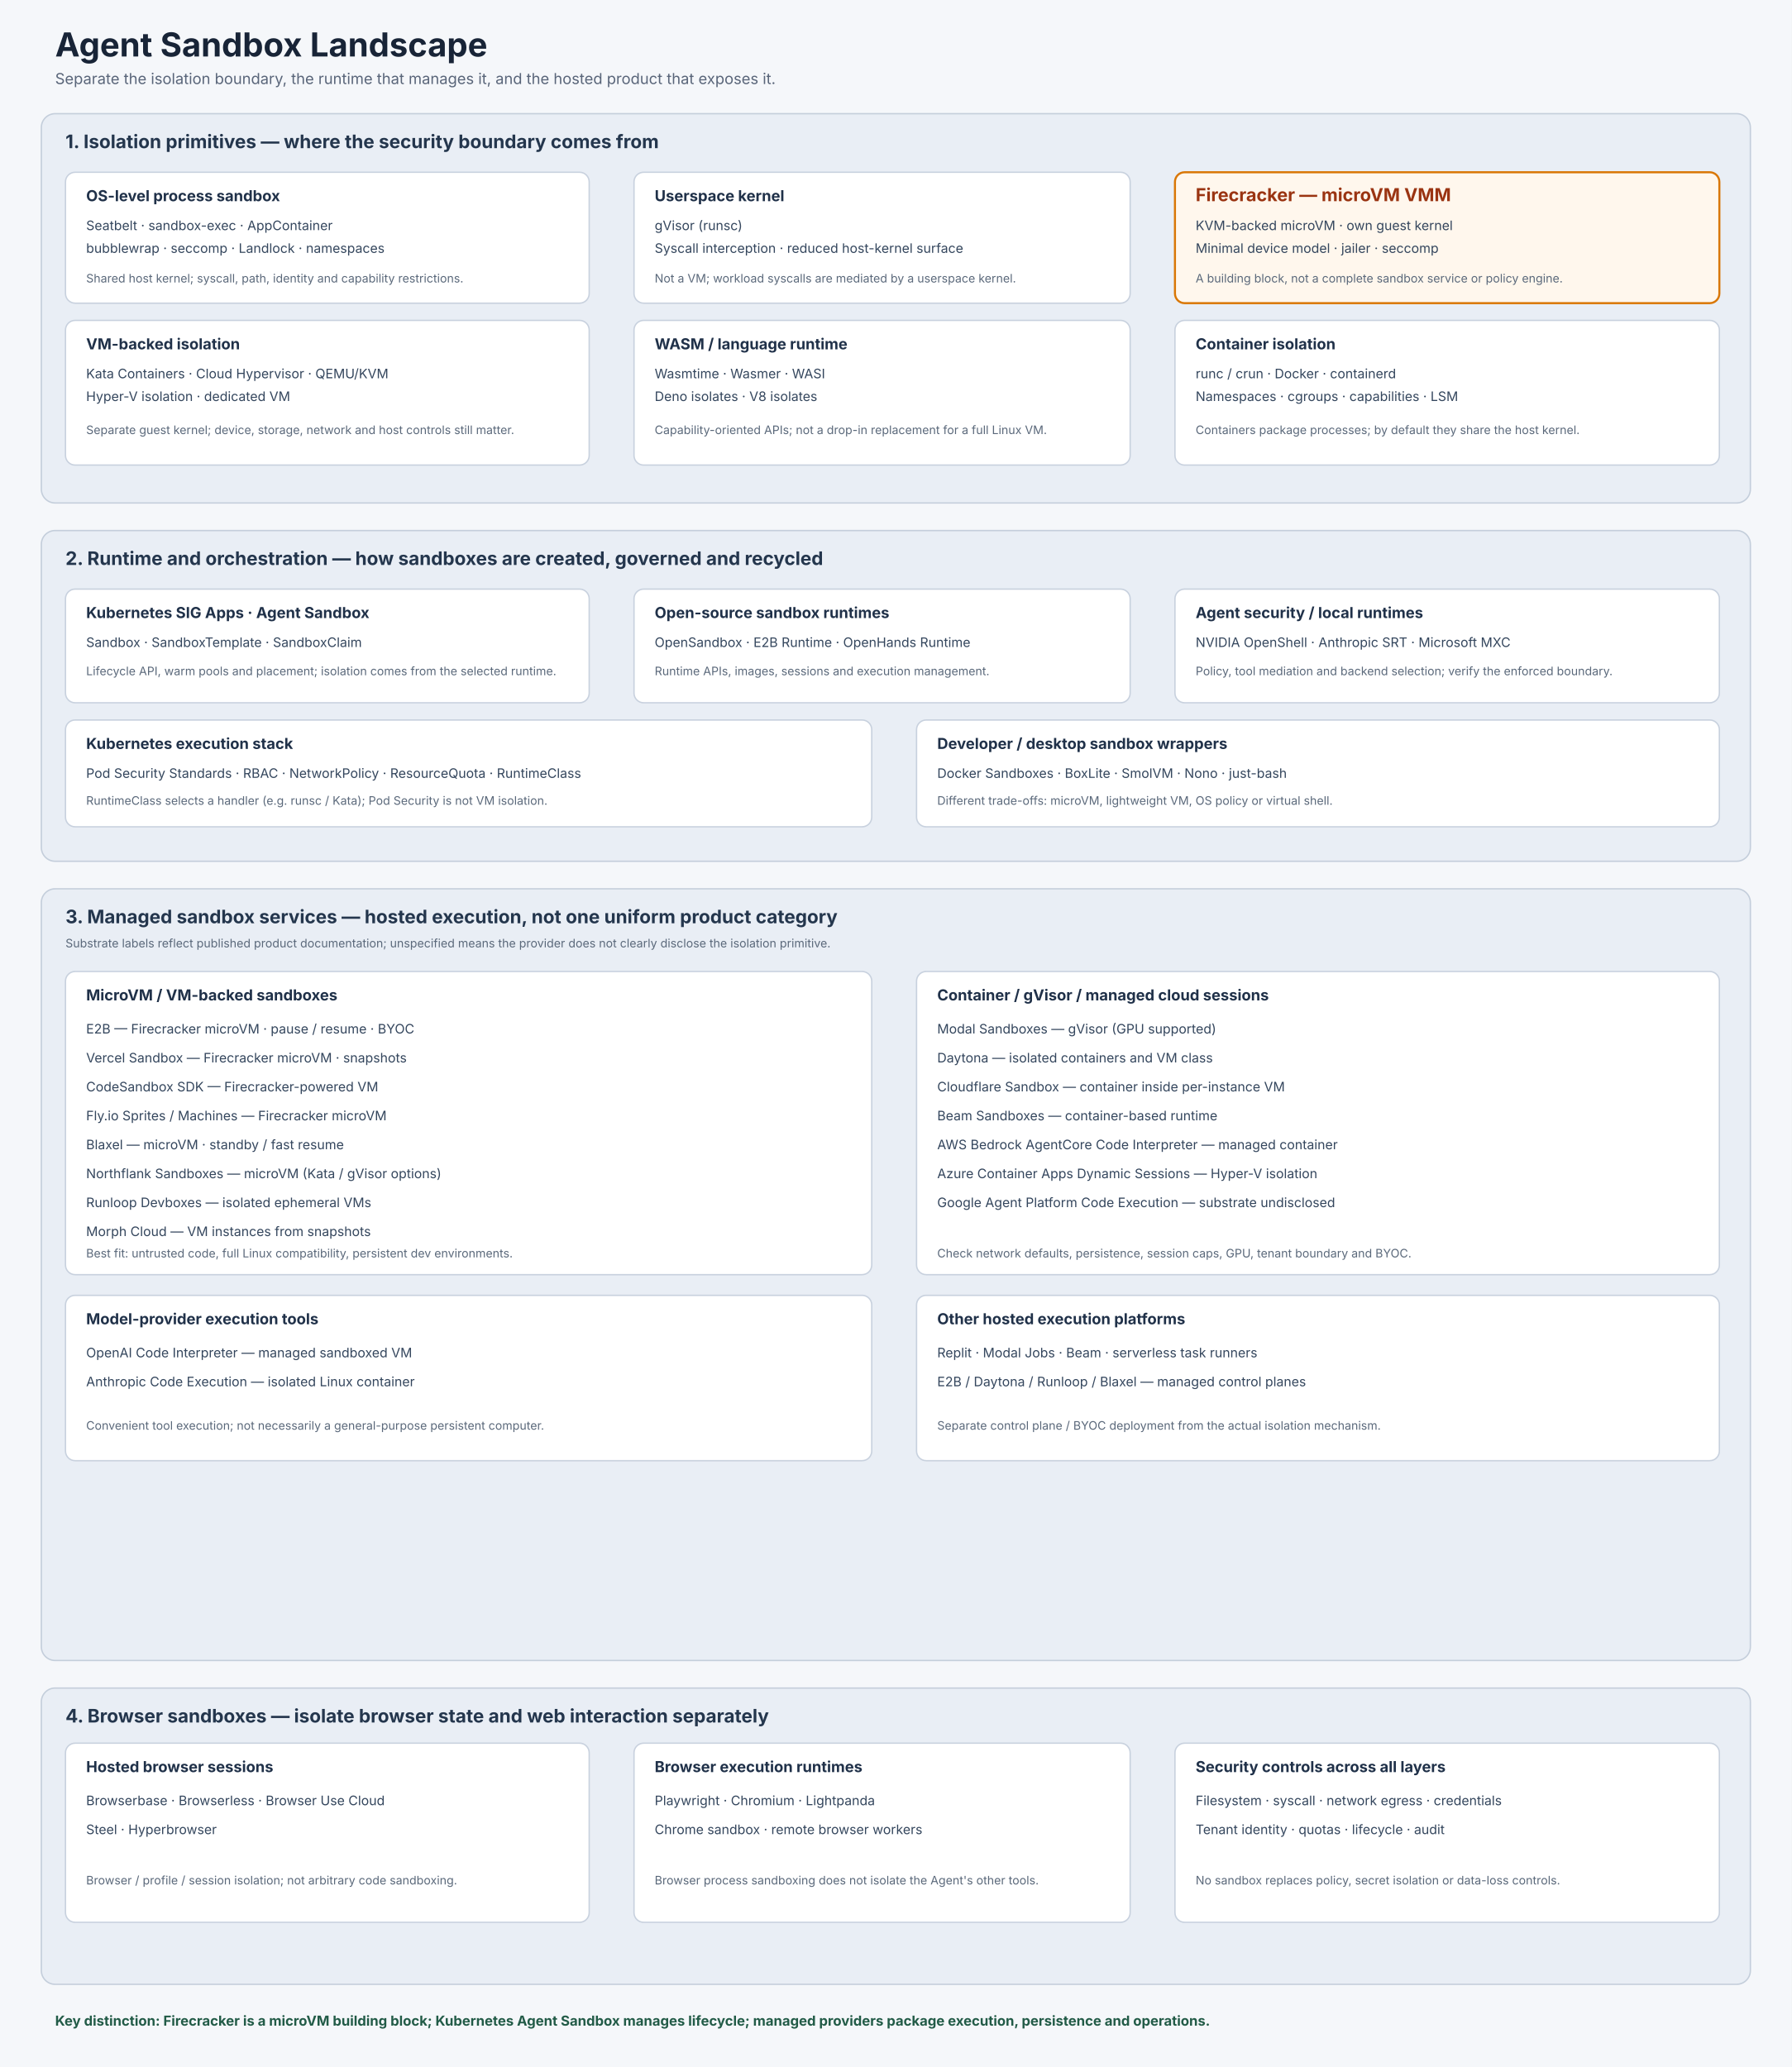
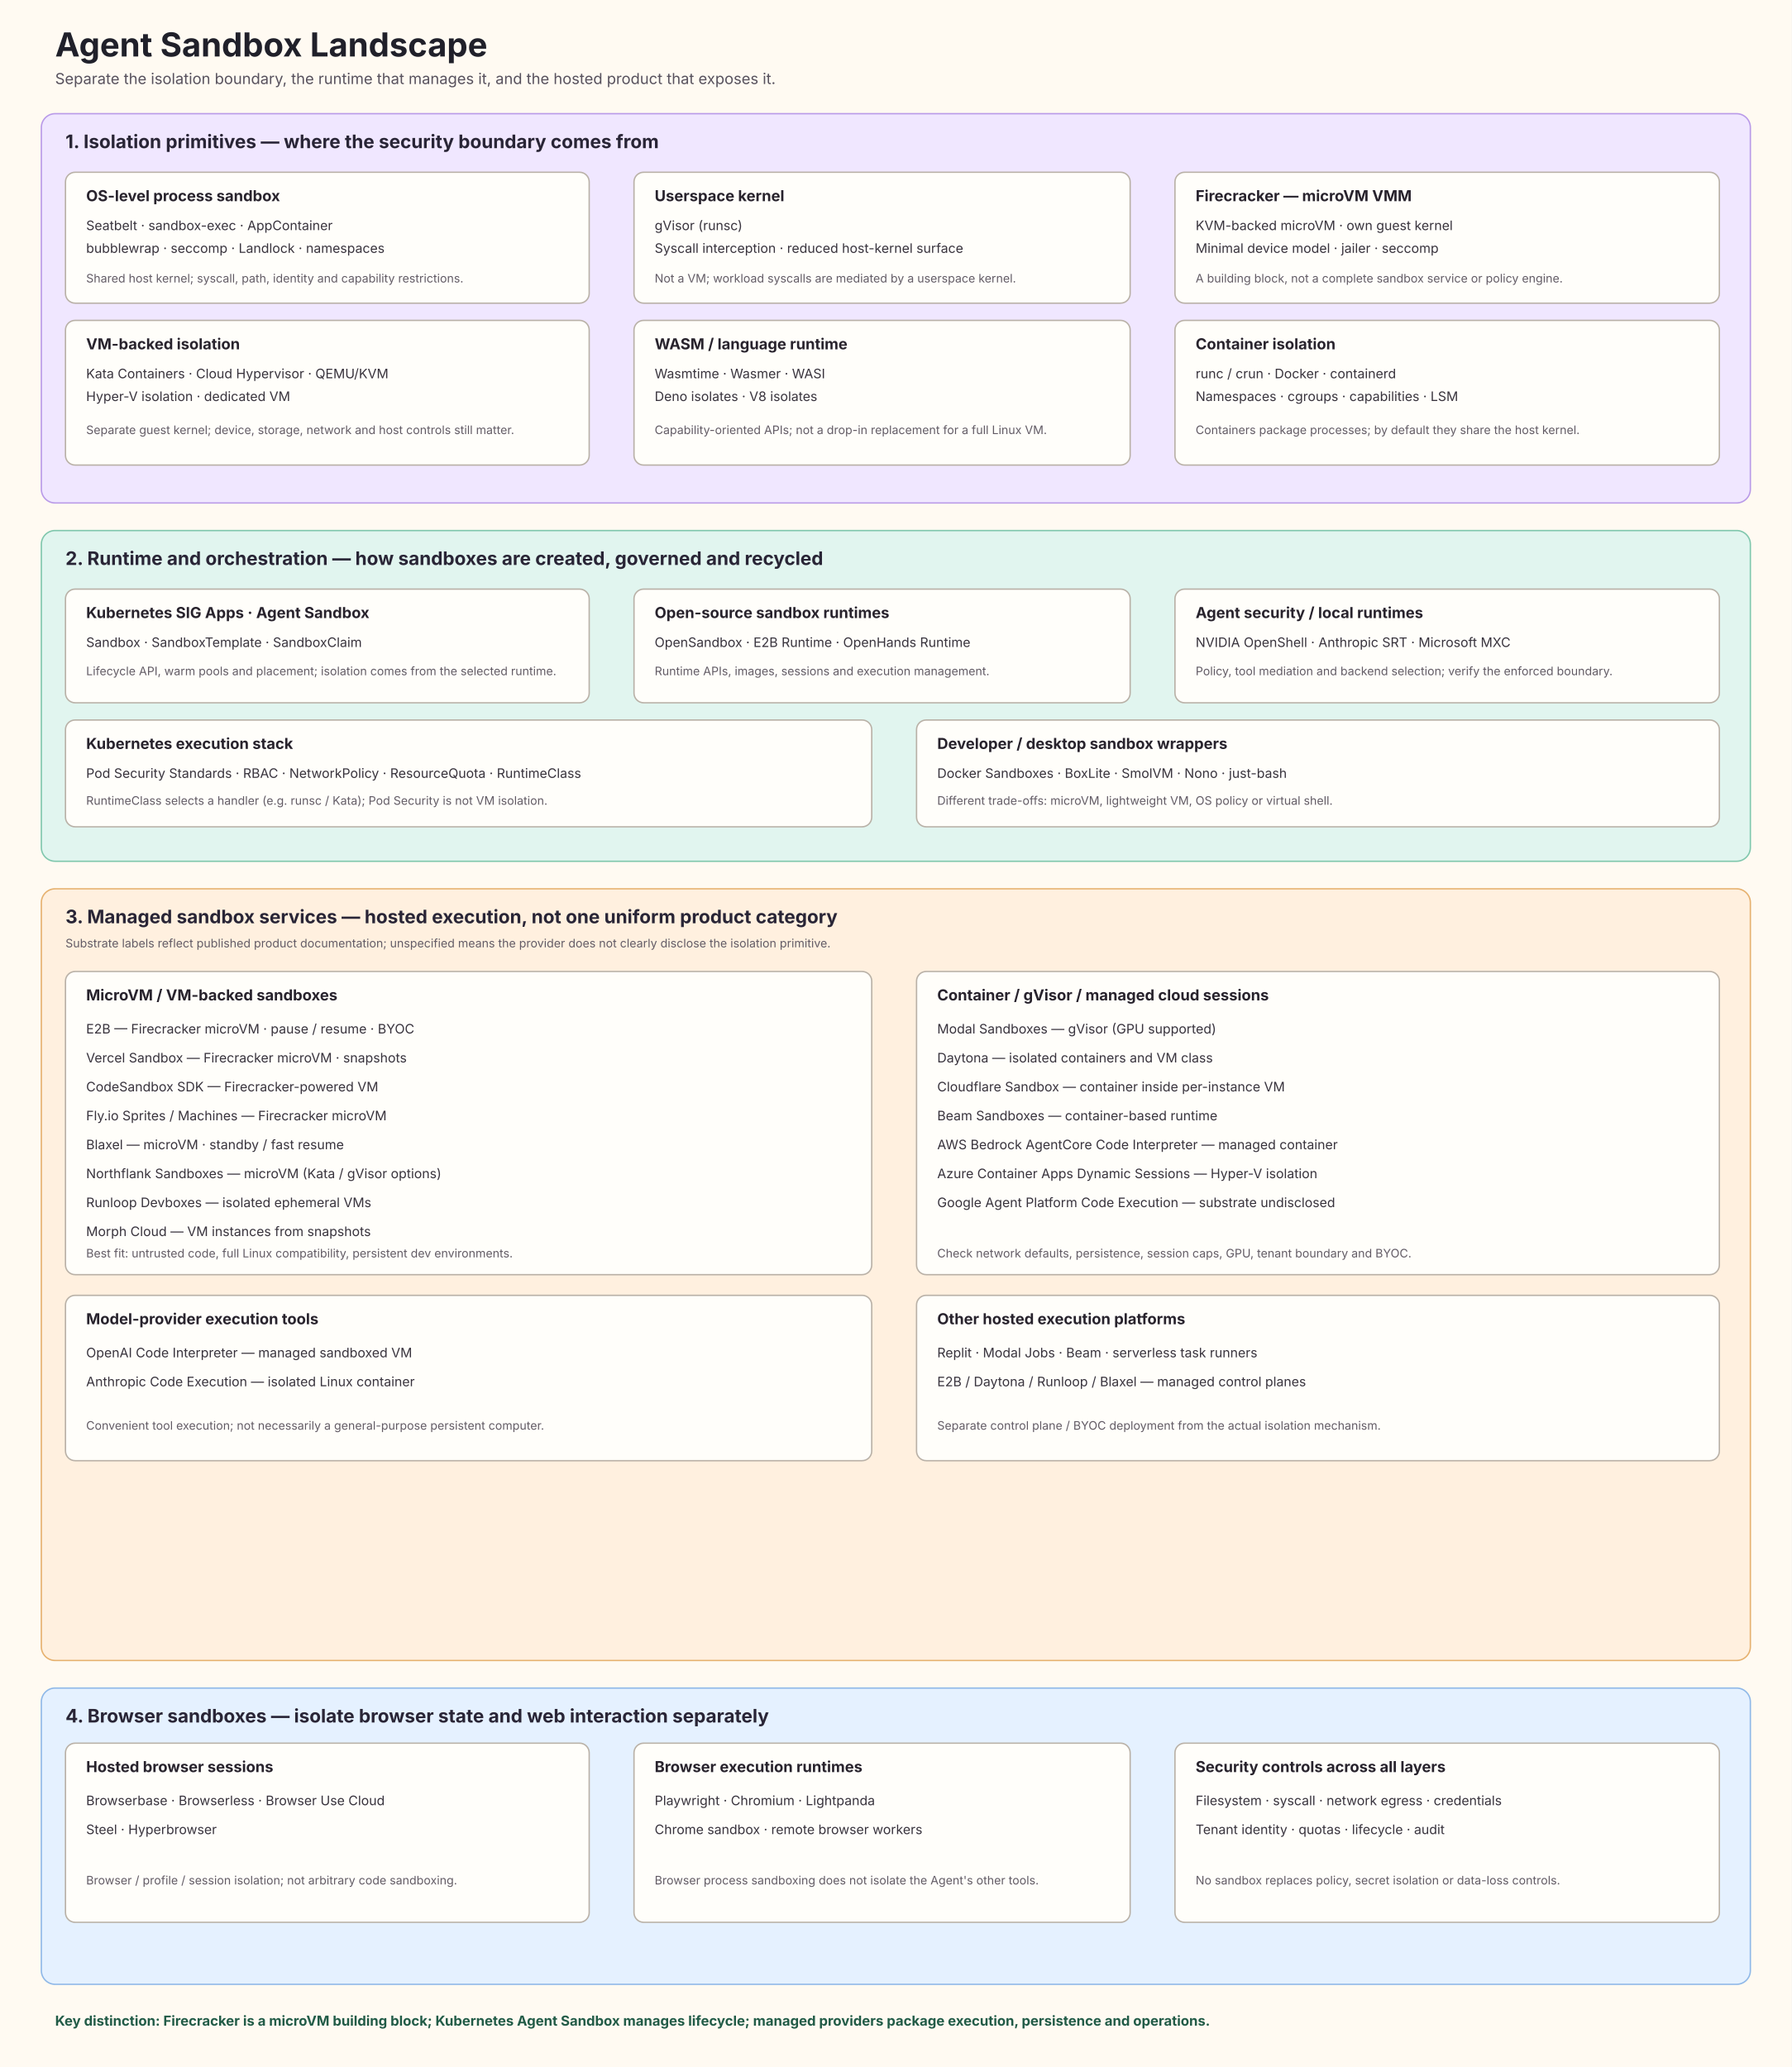
<svg xmlns="http://www.w3.org/2000/svg" width="2600" height="3000" viewBox="0 0 2600 3000" role="img" aria-labelledby="title desc">
  <defs>
    <style>
- .bg{fill:#f5f7fa}.title{font:700 48px Inter,Arial,sans-serif;fill:#182437}.sub{font:22px Inter,Arial,sans-serif;fill:#596579}
- .band{fill:#e9eef5;stroke:#c4cedb;stroke-width:2}.bandtitle{font:700 27px Inter,Arial,sans-serif;fill:#24364d}
- .card{fill:#fff;stroke:#c8d1de;stroke-width:2}.cardtitle{font:700 22px Inter,Arial,sans-serif;fill:#203149}.body{font:19px Inter,Arial,sans-serif;fill:#34465d}.small{font:17px Inter,Arial,sans-serif;fill:#5a687a}
- .emph{font:700 20px Inter,Arial,sans-serif;fill:#225b47}.fire{fill:#fff7ed;stroke:#d97706;stroke-width:3}.firetitle{font:700 26px Inter,Arial,sans-serif;fill:#9a3412}
- .line{stroke:#8a98aa;stroke-width:2;fill:none}.dash{stroke:#8a98aa;stroke-width:2;stroke-dasharray:7 7;fill:none}
+ .bg{fill:#fffaf2}.title{font:700 48px Inter,Arial,sans-serif;fill:#20202a}.sub{font:22px Inter,Arial,sans-serif;fill:#57515d}
+ .band{stroke-width:2}.band1{fill:#f0e7ff;stroke:#b99ae8}.band2{fill:#e1f5ef;stroke:#80c7ad}.band3{fill:#fff0df;stroke:#e6b16f}.band4{fill:#e5f1ff;stroke:#8fb8e8}
+ .bandtitle{font:700 27px Inter,Arial,sans-serif;fill:#292536}
+ .card{fill:#fffefa;stroke:#b9b1a7;stroke-width:2}.cardtitle{font:700 22px Inter,Arial,sans-serif;fill:#28232d}.body{font:19px Inter,Arial,sans-serif;fill:#38333d}.small{font:17px Inter,Arial,sans-serif;fill:#625b65}
+ .emph{font:700 20px Inter,Arial,sans-serif;fill:#225b47}
+ .line{stroke:#817985;stroke-width:2;fill:none}.dash{stroke:#817985;stroke-width:2;stroke-dasharray:7 7;fill:none}
</style>
  </defs>
  <rect class="bg" width="2600" height="3000" />
  <text class="title" x="80" y="82">Agent Sandbox Landscape</text>
  <text class="sub" x="80" y="122">Separate the isolation boundary, the runtime that manages it, and the hosted product that exposes it.</text>
-   <rect class="band" x="60" y="165" width="2480" height="565" rx="20" />
+   <rect class="band band1" x="60" y="165" width="2480" height="565" rx="20" />
  <text class="bandtitle" x="95" y="215">1. Isolation primitives — where the security boundary comes from</text>
  <rect class="card" x="95" y="250" width="760" height="190" rx="14" />
  <text class="cardtitle" x="125" y="292">OS-level process sandbox</text>
  <text class="body" x="125" y="334">Seatbelt · sandbox-exec · AppContainer</text>
  <text class="body" x="125" y="367">bubblewrap · seccomp · Landlock · namespaces</text>
  <text class="small" x="125" y="410">Shared host kernel; syscall, path, identity and capability restrictions.</text>
  <rect class="card" x="920" y="250" width="720" height="190" rx="14" />
  <text class="cardtitle" x="950" y="292">Userspace kernel</text>
  <text class="body" x="950" y="334">gVisor (runsc)</text>
  <text class="body" x="950" y="367">Syscall interception · reduced host-kernel surface</text>
  <text class="small" x="950" y="410">Not a VM; workload syscalls are mediated by a userspace kernel.</text>
-   <rect class="fire" x="1705" y="250" width="790" height="190" rx="14" />
-   <text class="firetitle" x="1735" y="292">Firecracker — microVM VMM</text>
+   <rect class="card" x="1705" y="250" width="790" height="190" rx="14" />
+   <text class="cardtitle" x="1735" y="292">Firecracker — microVM VMM</text>
  <text class="body" x="1735" y="334">KVM-backed microVM · own guest kernel</text>
  <text class="body" x="1735" y="367">Minimal device model · jailer · seccomp</text>
  <text class="small" x="1735" y="410">A building block, not a complete sandbox service or policy engine.</text>
  <rect class="card" x="95" y="465" width="760" height="210" rx="14" />
  <text class="cardtitle" x="125" y="507">VM-backed isolation</text>
  <text class="body" x="125" y="549">Kata Containers · Cloud Hypervisor · QEMU/KVM</text>
  <text class="body" x="125" y="582">Hyper-V isolation · dedicated VM</text>
  <text class="small" x="125" y="630">Separate guest kernel; device, storage, network and host controls still matter.</text>
  <rect class="card" x="920" y="465" width="720" height="210" rx="14" />
  <text class="cardtitle" x="950" y="507">WASM / language runtime</text>
  <text class="body" x="950" y="549">Wasmtime · Wasmer · WASI</text>
  <text class="body" x="950" y="582">Deno isolates · V8 isolates</text>
  <text class="small" x="950" y="630">Capability-oriented APIs; not a drop-in replacement for a full Linux VM.</text>
  <rect class="card" x="1705" y="465" width="790" height="210" rx="14" />
  <text class="cardtitle" x="1735" y="507">Container isolation</text>
  <text class="body" x="1735" y="549">runc / crun · Docker · containerd</text>
  <text class="body" x="1735" y="582">Namespaces · cgroups · capabilities · LSM</text>
  <text class="small" x="1735" y="630">Containers package processes; by default they share the host kernel.</text>
-   <rect class="band" x="60" y="770" width="2480" height="480" rx="20" />
+   <rect class="band band2" x="60" y="770" width="2480" height="480" rx="20" />
  <text class="bandtitle" x="95" y="820">2. Runtime and orchestration — how sandboxes are created, governed and recycled</text>
  <rect class="card" x="95" y="855" width="760" height="165" rx="14" />
  <text class="cardtitle" x="125" y="897">Kubernetes SIG Apps · Agent Sandbox</text>
  <text class="body" x="125" y="939">Sandbox · SandboxTemplate · SandboxClaim</text>
  <text class="small" x="125" y="980">Lifecycle API, warm pools and placement; isolation comes from the selected runtime.</text>
  <rect class="card" x="920" y="855" width="720" height="165" rx="14" />
  <text class="cardtitle" x="950" y="897">Open-source sandbox runtimes</text>
  <text class="body" x="950" y="939">OpenSandbox · E2B Runtime · OpenHands Runtime</text>
  <text class="small" x="950" y="980">Runtime APIs, images, sessions and execution management.</text>
  <rect class="card" x="1705" y="855" width="790" height="165" rx="14" />
  <text class="cardtitle" x="1735" y="897">Agent security / local runtimes</text>
  <text class="body" x="1735" y="939">NVIDIA OpenShell · Anthropic SRT · Microsoft MXC</text>
  <text class="small" x="1735" y="980">Policy, tool mediation and backend selection; verify the enforced boundary.</text>
  <rect class="card" x="95" y="1045" width="1170" height="155" rx="14" />
  <text class="cardtitle" x="125" y="1087">Kubernetes execution stack</text>
  <text class="body" x="125" y="1129">Pod Security Standards · RBAC · NetworkPolicy · ResourceQuota · RuntimeClass</text>
  <text class="small" x="125" y="1168">RuntimeClass selects a handler (e.g. runsc / Kata); Pod Security is not VM isolation.</text>
  <rect class="card" x="1330" y="1045" width="1165" height="155" rx="14" />
  <text class="cardtitle" x="1360" y="1087">Developer / desktop sandbox wrappers</text>
  <text class="body" x="1360" y="1129">Docker Sandboxes · BoxLite · SmolVM · Nono · just-bash</text>
  <text class="small" x="1360" y="1168">Different trade-offs: microVM, lightweight VM, OS policy or virtual shell.</text>
-   <rect class="band" x="60" y="1290" width="2480" height="1120" rx="20" />
+   <rect class="band band3" x="60" y="1290" width="2480" height="1120" rx="20" />
  <text class="bandtitle" x="95" y="1340">3. Managed sandbox services — hosted execution, not one uniform product category</text>
  <text class="small" x="95" y="1375">Substrate labels reflect published product documentation; unspecified means the provider does not clearly disclose the isolation primitive.</text>
  <rect class="card" x="95" y="1410" width="1170" height="440" rx="14" />
  <text class="cardtitle" x="125" y="1452">MicroVM / VM-backed sandboxes</text>
  <text class="body" x="125" y="1500">E2B — Firecracker microVM · pause / resume · BYOC</text>
  <text class="body" x="125" y="1542">Vercel Sandbox — Firecracker microVM · snapshots</text>
  <text class="body" x="125" y="1584">CodeSandbox SDK — Firecracker-powered VM</text>
  <text class="body" x="125" y="1626">Fly.io Sprites / Machines — Firecracker microVM</text>
  <text class="body" x="125" y="1668">Blaxel — microVM · standby / fast resume</text>
  <text class="body" x="125" y="1710">Northflank Sandboxes — microVM (Kata / gVisor options)</text>
  <text class="body" x="125" y="1752">Runloop Devboxes — isolated ephemeral VMs</text>
  <text class="body" x="125" y="1794">Morph Cloud — VM instances from snapshots</text>
  <text class="small" x="125" y="1825">Best fit: untrusted code, full Linux compatibility, persistent dev environments.</text>
  <rect class="card" x="1330" y="1410" width="1165" height="440" rx="14" />
  <text class="cardtitle" x="1360" y="1452">Container / gVisor / managed cloud sessions</text>
  <text class="body" x="1360" y="1500">Modal Sandboxes — gVisor (GPU supported)</text>
  <text class="body" x="1360" y="1542">Daytona — isolated containers and VM class</text>
  <text class="body" x="1360" y="1584">Cloudflare Sandbox — container inside per-instance VM</text>
  <text class="body" x="1360" y="1626">Beam Sandboxes — container-based runtime</text>
  <text class="body" x="1360" y="1668">AWS Bedrock AgentCore Code Interpreter — managed container</text>
  <text class="body" x="1360" y="1710">Azure Container Apps Dynamic Sessions — Hyper-V isolation</text>
  <text class="body" x="1360" y="1752">Google Agent Platform Code Execution — substrate undisclosed</text>
  <text class="small" x="1360" y="1825">Check network defaults, persistence, session caps, GPU, tenant boundary and BYOC.</text>
  <rect class="card" x="95" y="1880" width="1170" height="240" rx="14" />
  <text class="cardtitle" x="125" y="1922">Model-provider execution tools</text>
  <text class="body" x="125" y="1970">OpenAI Code Interpreter — managed sandboxed VM</text>
  <text class="body" x="125" y="2012">Anthropic Code Execution — isolated Linux container</text>
  <text class="small" x="125" y="2075">Convenient tool execution; not necessarily a general-purpose persistent computer.</text>
  <rect class="card" x="1330" y="1880" width="1165" height="240" rx="14" />
  <text class="cardtitle" x="1360" y="1922">Other hosted execution platforms</text>
  <text class="body" x="1360" y="1970">Replit · Modal Jobs · Beam · serverless task runners</text>
  <text class="body" x="1360" y="2012">E2B / Daytona / Runloop / Blaxel — managed control planes</text>
  <text class="small" x="1360" y="2075">Separate control plane / BYOC deployment from the actual isolation mechanism.</text>
-   <rect class="band" x="60" y="2450" width="2480" height="430" rx="20" />
+   <rect class="band band4" x="60" y="2450" width="2480" height="430" rx="20" />
  <text class="bandtitle" x="95" y="2500">4. Browser sandboxes — isolate browser state and web interaction separately</text>
  <rect class="card" x="95" y="2530" width="760" height="260" rx="14" />
  <text class="cardtitle" x="125" y="2572">Hosted browser sessions</text>
  <text class="body" x="125" y="2620">Browserbase · Browserless · Browser Use Cloud</text>
  <text class="body" x="125" y="2662">Steel · Hyperbrowser</text>
  <text class="small" x="125" y="2735">Browser / profile / session isolation; not arbitrary code sandboxing.</text>
  <rect class="card" x="920" y="2530" width="720" height="260" rx="14" />
  <text class="cardtitle" x="950" y="2572">Browser execution runtimes</text>
  <text class="body" x="950" y="2620">Playwright · Chromium · Lightpanda</text>
  <text class="body" x="950" y="2662">Chrome sandbox · remote browser workers</text>
  <text class="small" x="950" y="2735">Browser process sandboxing does not isolate the Agent's other tools.</text>
  <rect class="card" x="1705" y="2530" width="790" height="260" rx="14" />
  <text class="cardtitle" x="1735" y="2572">Security controls across all layers</text>
  <text class="body" x="1735" y="2620">Filesystem · syscall · network egress · credentials</text>
  <text class="body" x="1735" y="2662">Tenant identity · quotas · lifecycle · audit</text>
  <text class="small" x="1735" y="2735">No sandbox replaces policy, secret isolation or data-loss controls.</text>
  <text class="emph" x="80" y="2940">Key distinction: Firecracker is a microVM building block; Kubernetes Agent Sandbox manages lifecycle; managed providers package execution, persistence and operations.</text>
</svg>
